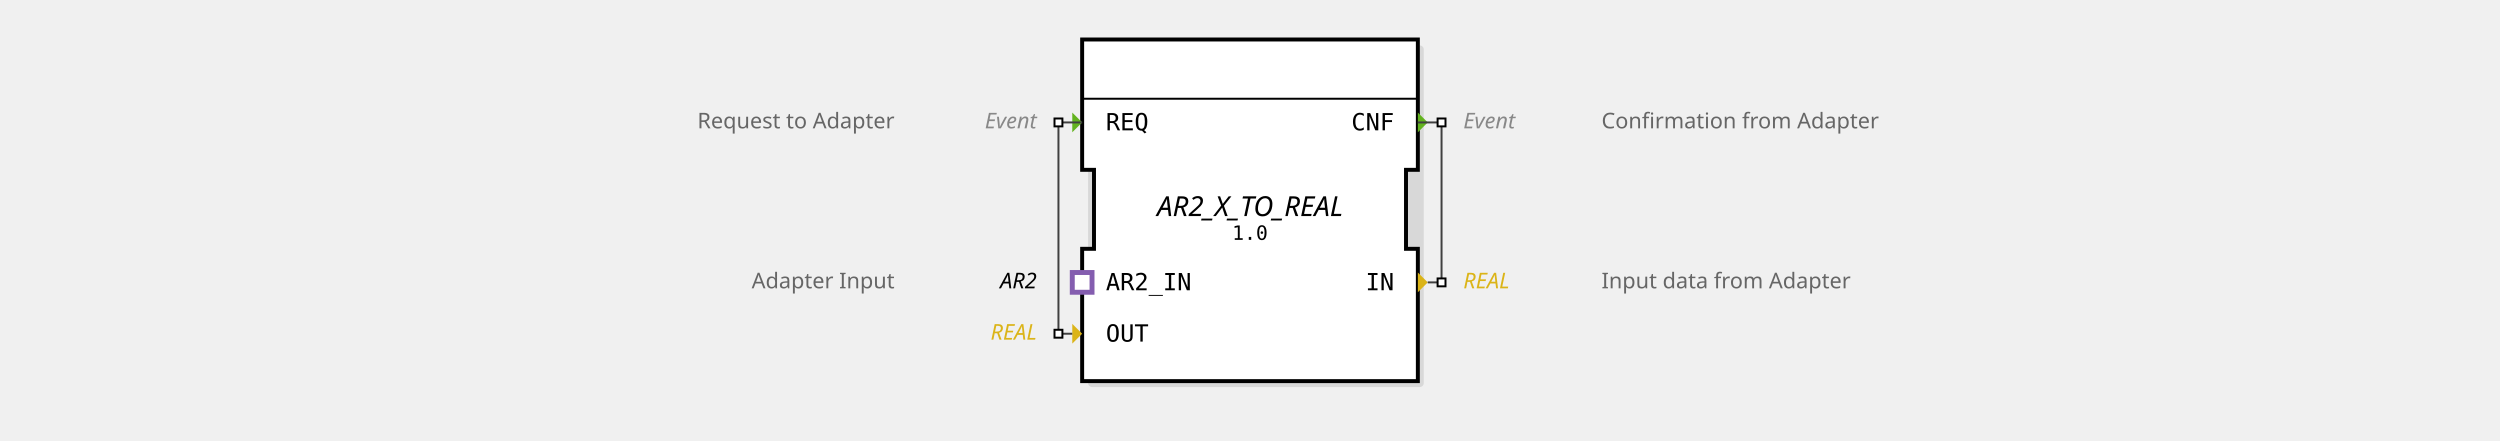
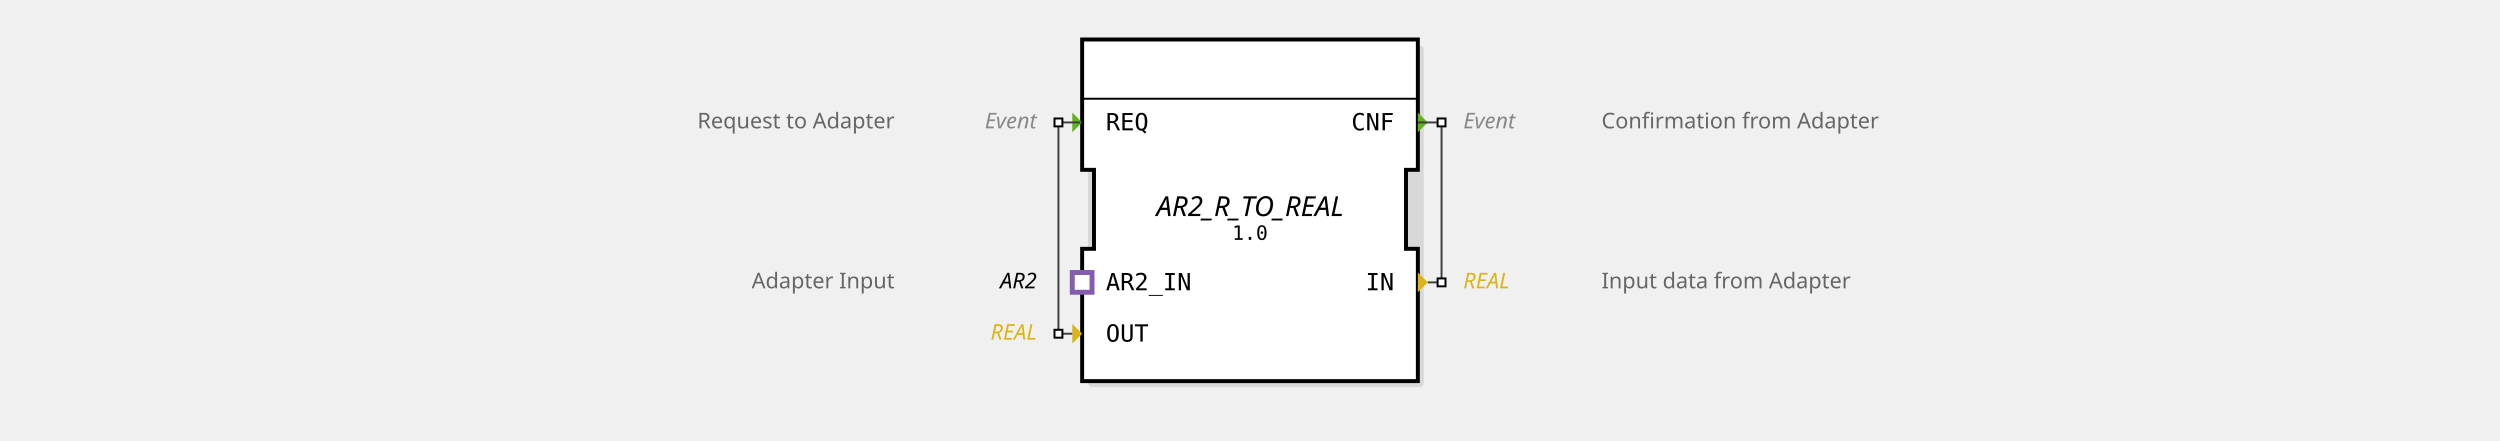
<svg xmlns="http://www.w3.org/2000/svg" width="1266" height="223" viewBox="-548 -20 1266 223">
  <defs>
</defs>
  <rect x="3" y="3" width="170" height="173" fill="#000000" fill-opacity="0.1" rx="2" ry="2" />
  <path d="M0,0 H170 V66 H164 V106 H170 V173 H0 V106 H6 V66 H0 Z" fill="#ffffff" stroke="#000000" stroke-width="2" />
  <path d="M0,30 L170,30" stroke="#000000" stroke-width="1" />
-   <text x="85.0" y="84.0" font-size="14" fontWeight="bold" font-family="Verdana, sans-serif" font-style="italic" text-anchor="middle" dominant-baseline="central">AR2_X_TO_REAL</text>
+   <text x="85.0" y="84.0" font-size="14" fontWeight="bold" font-family="Verdana, sans-serif" font-style="italic" text-anchor="middle" dominant-baseline="central">AR2_R_TO_REAL</text>
  <text x="85.0" y="98.0" font-size="10" fill="#000" font-family="Consolas, monospace" text-anchor="middle" dominant-baseline="central">1.0</text>
  <path d="M-5,37 L-5,47 L0,42 Z" fill="#63B31F" stroke="none" />
  <text x="12" y="46" font-size="12" text-anchor="start" font-family="Consolas, monospace">REQ</text>
  <text x="-23" y="45" font-size="11" text-anchor="end" fill="#888" font-style="italic" font-family="Verdana, sans-serif">Event</text>
  <text x="-95" y="45" font-size="11" text-anchor="end" fill="#666666" font-family="Verdana, sans-serif">Request to Adapter</text>
  <rect x="-5.0" y="118.0" width="10" height="10" fill="white" stroke="#845DAF" stroke-width="2.5" />
  <text x="12" y="127" font-size="12" text-anchor="start" font-family="Consolas, monospace">AR2_IN</text>
  <text x="-23" y="126" font-size="11" text-anchor="end" fill="#000" font-style="italic" font-family="Verdana, sans-serif">AR2</text>
  <text x="-95" y="126" font-size="11" text-anchor="end" fill="#666666" font-family="Verdana, sans-serif">Adapter Input</text>
  <path d="M-5,144 L-5,154 L0,149 Z" fill="#DBB418" stroke="none" />
  <text x="12" y="153" font-size="12" text-anchor="start" font-family="Consolas, monospace">OUT</text>
  <text x="-23" y="152" font-size="11" text-anchor="end" fill="#DBB418" font-style="italic" font-family="Verdana, sans-serif">REAL</text>
  <path d="M170,37 L170,47 L175,42 Z" fill="#63B31F" stroke="none" />
  <text x="158" y="46" font-size="12" text-anchor="end" font-family="Consolas, monospace">CNF</text>
  <text x="193" y="45" font-size="11" text-anchor="start" fill="#888" font-style="italic" font-family="Verdana, sans-serif">Event</text>
  <text x="263" y="45" font-size="11" text-anchor="start" fill="#666666" font-family="Verdana, sans-serif">Confirmation from Adapter</text>
  <path d="M170,118 L170,128 L175,123 Z" fill="#DBB418" stroke="none" />
  <text x="158" y="127" font-size="12" text-anchor="end" font-family="Consolas, monospace">IN</text>
  <text x="193" y="126" font-size="11" text-anchor="start" fill="#DBB418" font-style="italic" font-family="Verdana, sans-serif">REAL</text>
  <text x="263" y="126" font-size="11" text-anchor="start" fill="#666666" font-family="Verdana, sans-serif">Input data from Adapter</text>
  <path d="M-12,42 L-12,149" stroke="#404040" stroke-width="1" />
  <path d="M0,42 L-12,42" stroke="#404040" />
  <rect x="-14" y="40" width="4" height="4" fill="white" stroke="black" stroke-width="1" />
  <path d="M-12,149 L-5,149" stroke="#404040" />
  <rect x="-14" y="147" width="4" height="4" fill="white" stroke="black" stroke-width="1" />
  <path d="M182,42 L182,123" stroke="#404040" stroke-width="1" />
  <path d="M170,42 L182,42" stroke="#404040" />
  <rect x="180" y="40" width="4" height="4" fill="white" stroke="black" stroke-width="1" />
  <path d="M182,123 L175,123" stroke="#404040" />
  <rect x="180" y="121" width="4" height="4" fill="white" stroke="black" stroke-width="1" />
</svg>
